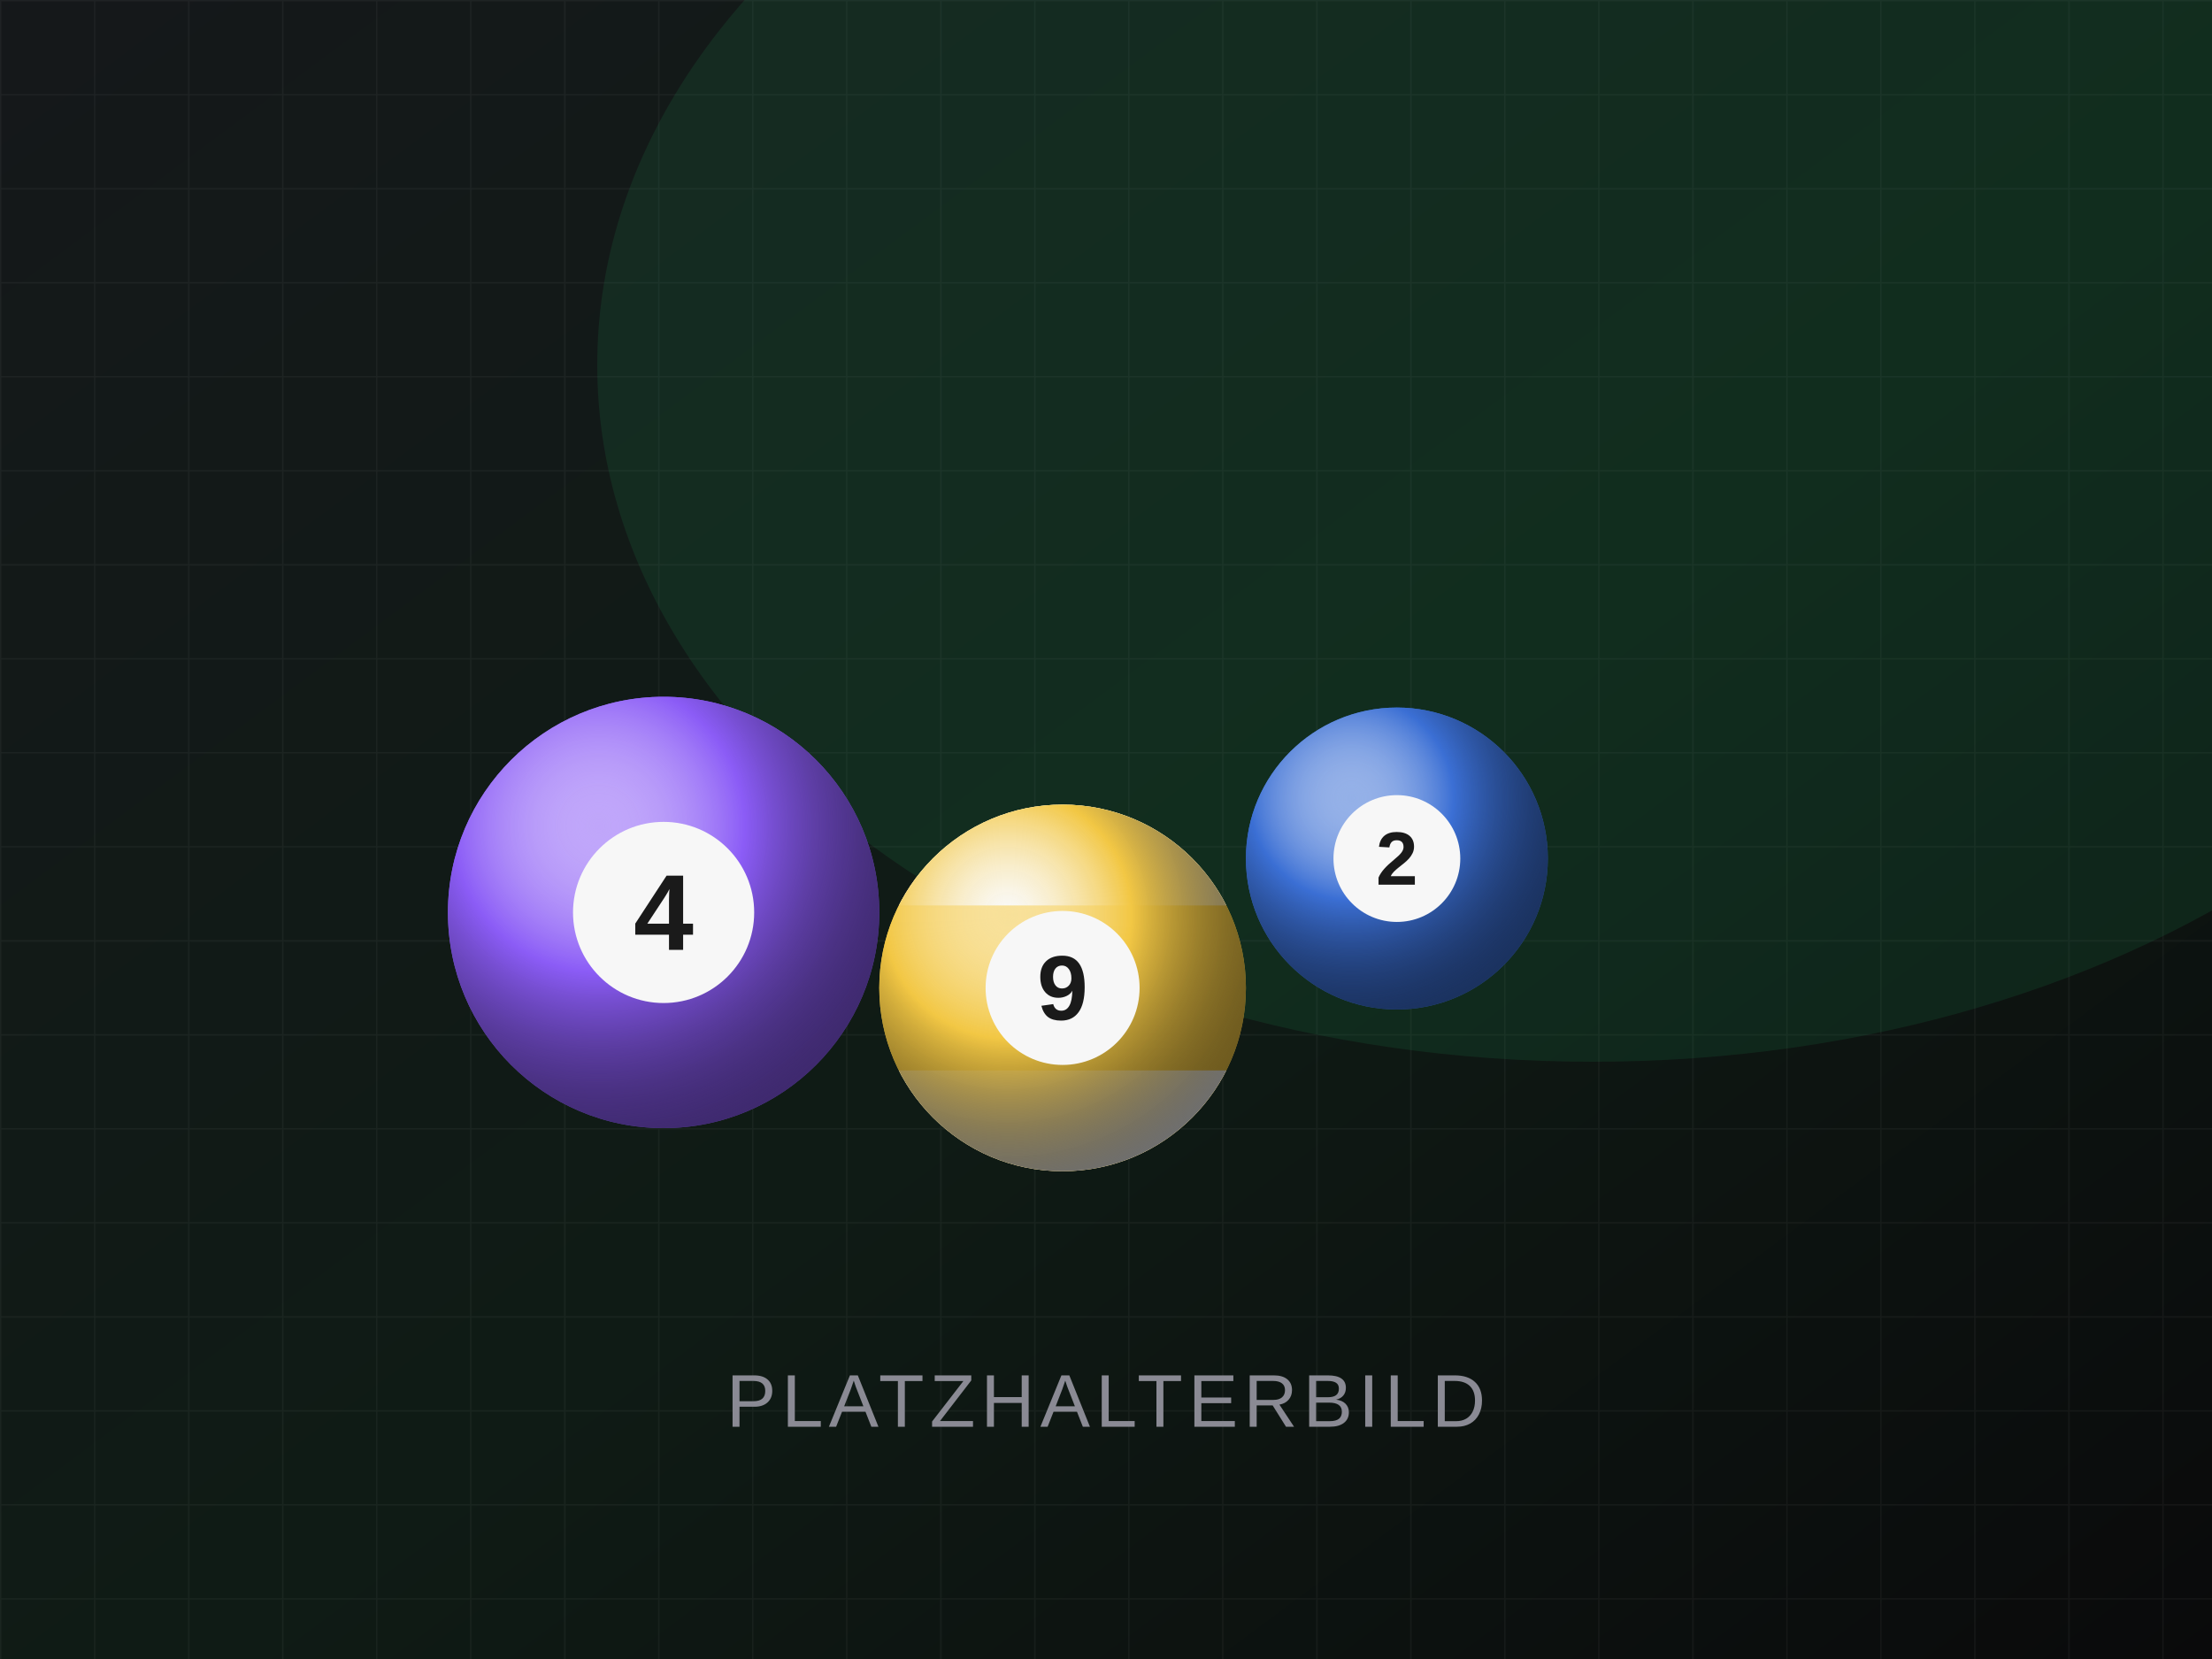
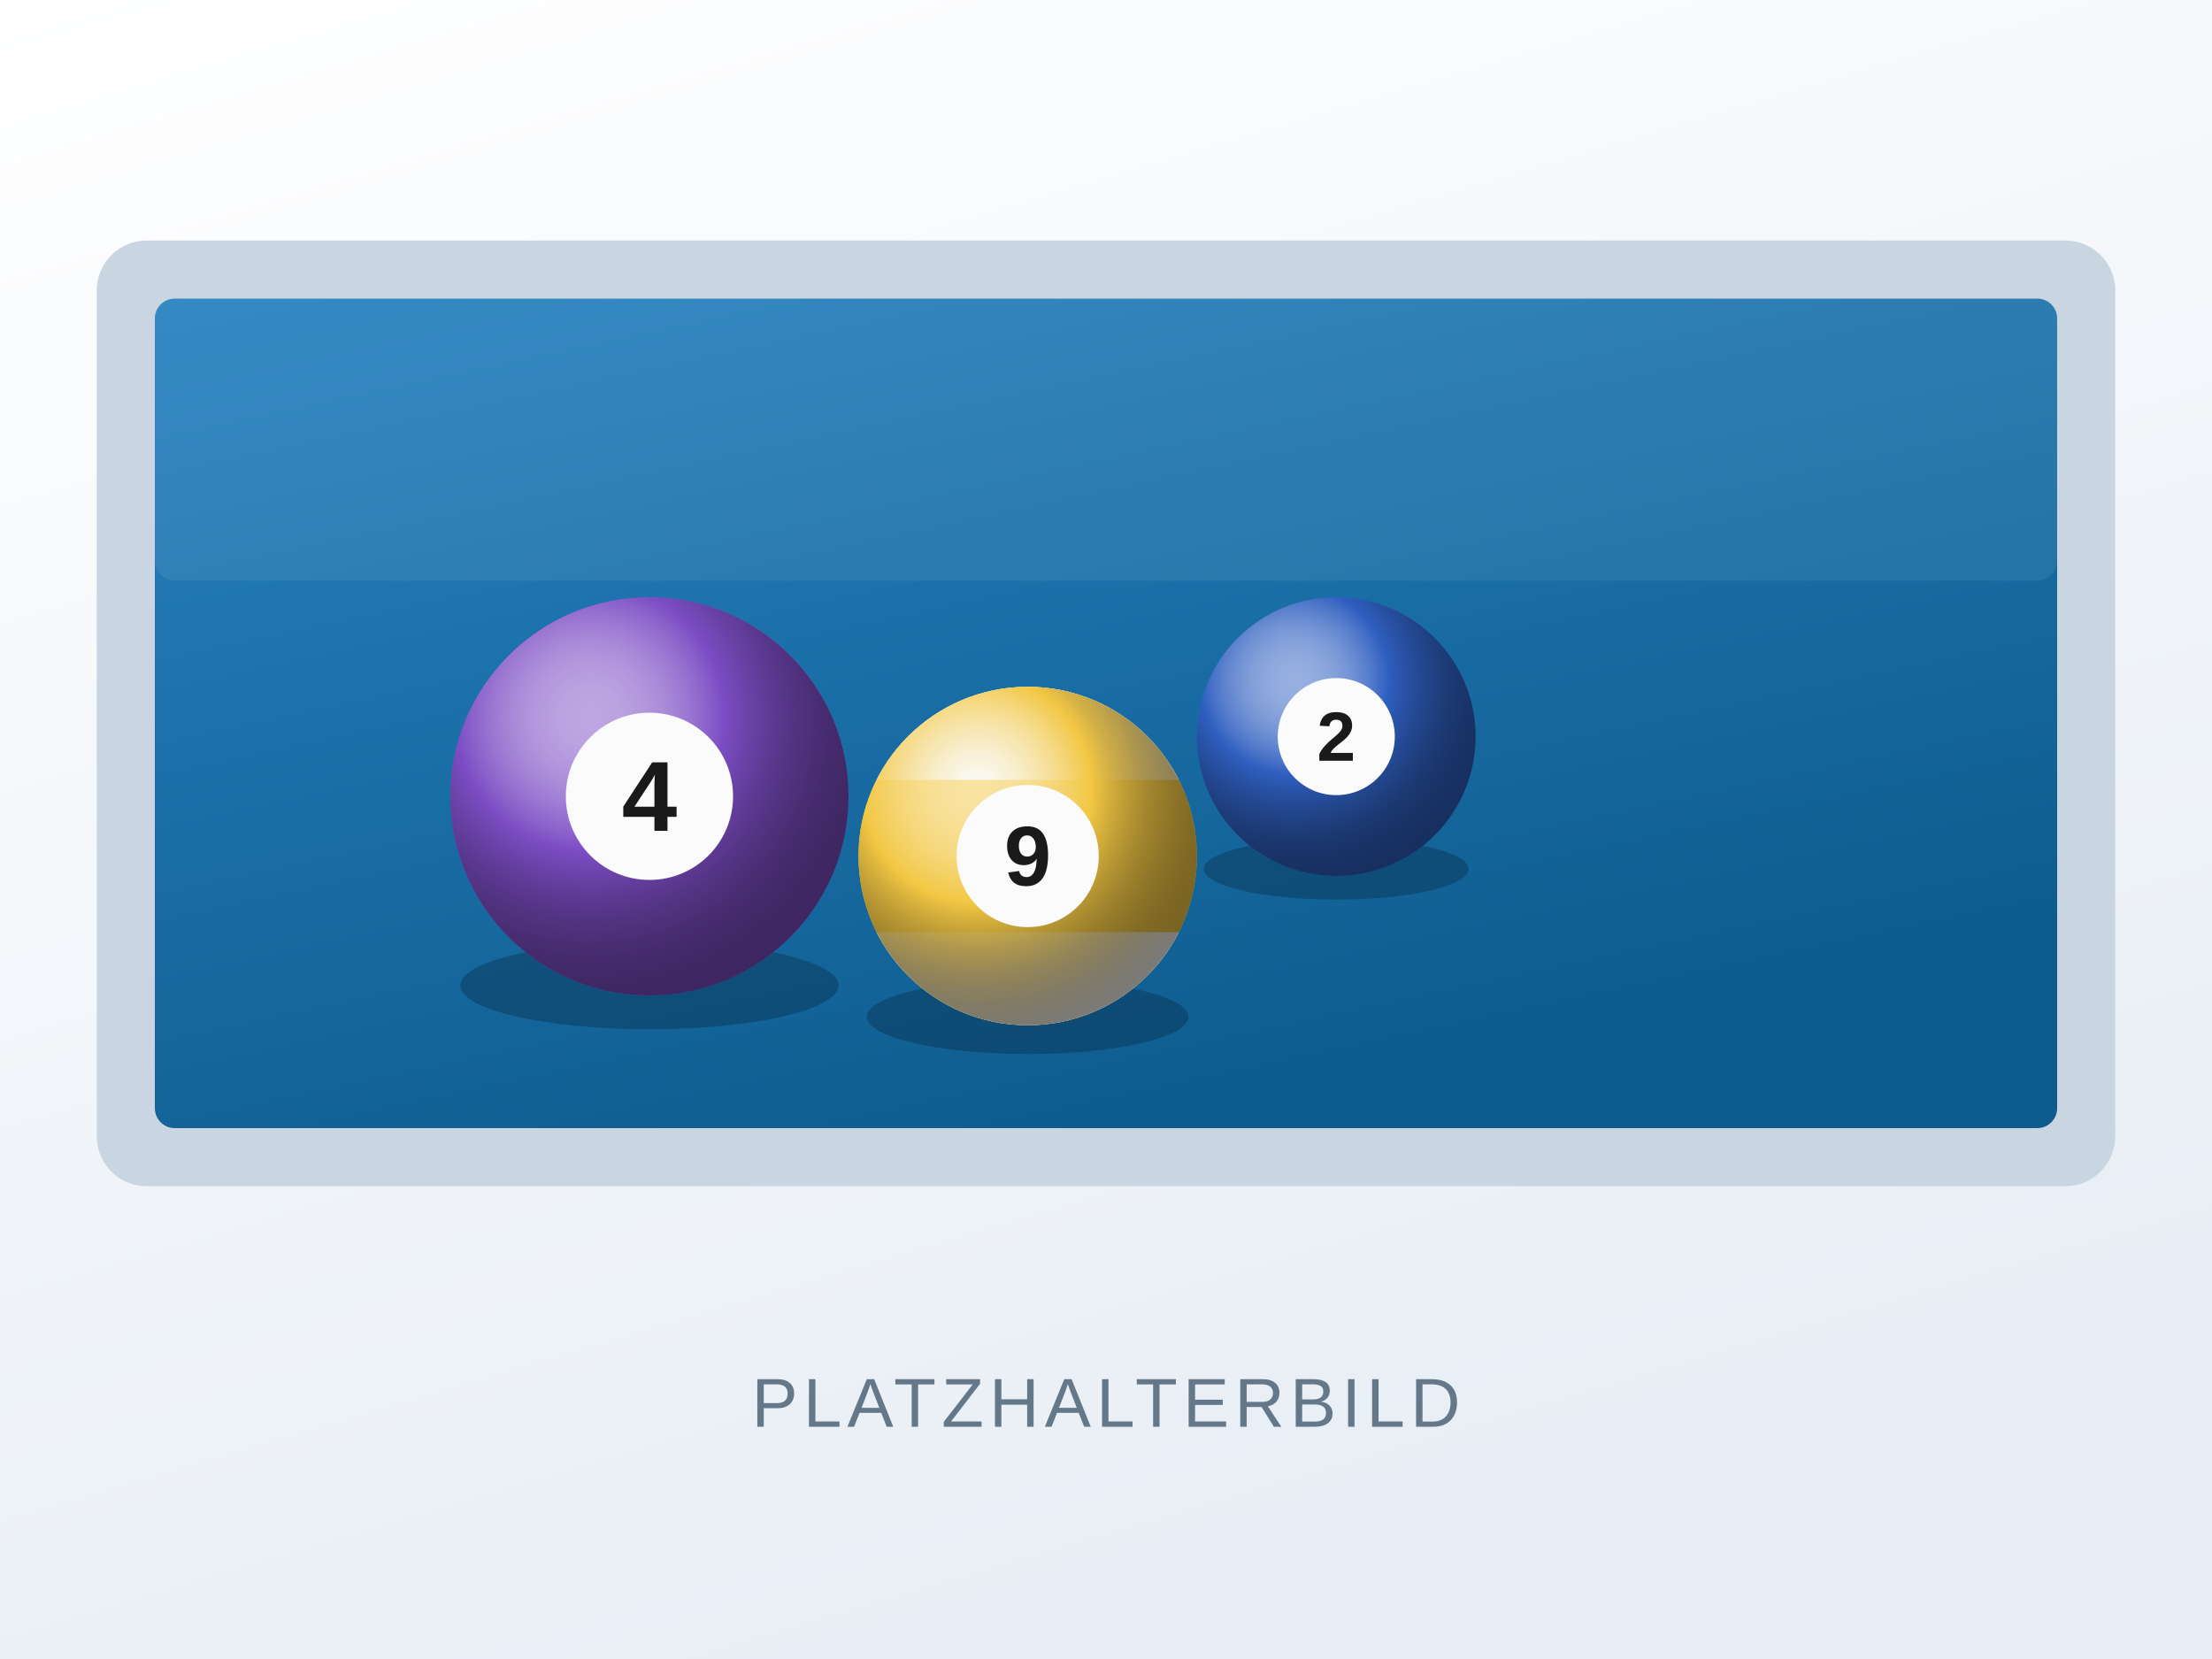
- <svg xmlns="http://www.w3.org/2000/svg" viewBox="0 0 800 600" width="800" height="600" role="img" aria-label="">
+ <svg xmlns="http://www.w3.org/2000/svg" viewBox="0 0 800 600" width="800" height="600" role="img" aria-label="PLATZHALTERBILD">
  <defs>
-     <linearGradient id="bg" x1="0" y1="0" x2="1" y2="1">
-       <stop offset="0%" stop-color="#15181a" />
-       <stop offset="55%" stop-color="#0f1b15" />
-       <stop offset="100%" stop-color="#0a0a0b" />
+     <linearGradient id="bg" x1="0" y1="0" x2="0.4" y2="1">
+       <stop offset="0%" stop-color="#ffffff" />
+       <stop offset="100%" stop-color="#e8eef5" />
    </linearGradient>
-     <pattern id="grid" width="34" height="34" patternUnits="userSpaceOnUse">
-       <path d="M34 0H0V34" fill="none" stroke="#ffffff" stroke-opacity=".045" stroke-width="1" />
-     </pattern>
+     <linearGradient id="cloth" x1="0" y1="0" x2="0.5" y2="1">
+       <stop offset="0%" stop-color="#2782c0" />
+       <stop offset="100%" stop-color="#0e5c8f" />
+     </linearGradient>
  </defs>
  <rect width="800" height="600" fill="url(#bg)" />
-   <rect width="800" height="600" fill="url(#grid)" />
-   <ellipse cx="576" cy="132" rx="360" ry="252" fill="#1fa463" fill-opacity=".13" />
+   <rect x="35" y="87" width="730" height="342" rx="18" fill="#c9d5e0" />
+   <rect x="56" y="108" width="688" height="300" rx="7.2" fill="url(#cloth)" />
+   <rect x="56" y="108" width="688" height="102" rx="7.2" fill="#ffffff" fill-opacity=".07" />
  <defs>
    <radialGradient id="g16" cx="35%" cy="30%" r="75%">
-       <stop offset="0%" stop-color="#ffffff" stop-opacity=".45" />
-       <stop offset="45%" stop-color="#8b5cf6" />
-       <stop offset="100%" stop-color="#000000" stop-opacity=".55" />
+       <stop offset="0%" stop-color="#ffffff" stop-opacity=".5" />
+       <stop offset="45%" stop-color="#7c4dc4" />
+       <stop offset="100%" stop-color="#000000" stop-opacity=".5" />
    </radialGradient>
    <clipPath id="clip16">
-       <circle cx="240" cy="330" r="78" />
+       <circle cx="234.88" cy="288" r="72" />
    </clipPath>
  </defs>
-   <circle cx="240" cy="330" r="78" fill="#8b5cf6" />
-   <circle cx="240" cy="330" r="78" fill="url(#g16)" />
-   <circle cx="240" cy="330" r="32.76" fill="#f7f7f7" />
-   <text x="240" y="330" fill="#1a1a1a" font-family="Segoe UI, Arial, sans-serif" font-size="39" font-weight="700" text-anchor="middle" dominant-baseline="central">4</text>
+   <ellipse cx="234.88" cy="356.4" rx="68.4" ry="15.84" fill="#06263d" fill-opacity=".35" />
+   <circle cx="234.88" cy="288" r="72" fill="#7c4dc4" />
+   <circle cx="234.88" cy="288" r="72" fill="url(#g16)" />
+   <circle cx="234.88" cy="288" r="30.24" fill="#fbfbfb" />
+   <text x="234.88" y="288" fill="#1a1a1a" font-family="Segoe UI, Arial, sans-serif" font-size="36" font-weight="700" text-anchor="middle" dominant-baseline="central">4</text>
  <defs>
    <radialGradient id="g17" cx="35%" cy="30%" r="75%">
-       <stop offset="0%" stop-color="#ffffff" stop-opacity=".45" />
+       <stop offset="0%" stop-color="#ffffff" stop-opacity=".5" />
      <stop offset="45%" stop-color="#f2c744" />
-       <stop offset="100%" stop-color="#000000" stop-opacity=".55" />
+       <stop offset="100%" stop-color="#000000" stop-opacity=".5" />
    </radialGradient>
    <clipPath id="clip17">
-       <circle cx="384.3" cy="357.3" r="66.3" />
+       <circle cx="371.68" cy="309.6" r="61.2" />
    </clipPath>
  </defs>
-   <circle cx="384.3" cy="357.3" r="66.3" fill="#f2c744" />
+   <ellipse cx="371.68" cy="367.74" rx="58.14" ry="13.464" fill="#06263d" fill-opacity=".35" />
+   <circle cx="371.68" cy="309.6" r="61.2" fill="#f2c744" />
  <g clip-path="url(#clip17)">
-     <rect x="318" y="291" width="132.6" height="36.465" fill="#f5f5f5" />
-     <rect x="318" y="387.135" width="132.6" height="36.465" fill="#f5f5f5" />
+     <rect x="310.48" y="248.4" width="122.4" height="33.66" fill="#f5f5f5" />
+     <rect x="310.48" y="337.14" width="122.4" height="33.66" fill="#f5f5f5" />
  </g>
-   <circle cx="384.3" cy="357.3" r="66.3" fill="url(#g17)" />
-   <circle cx="384.3" cy="357.3" r="27.846" fill="#f7f7f7" />
-   <text x="384.3" y="357.3" fill="#1a1a1a" font-family="Segoe UI, Arial, sans-serif" font-size="33.15" font-weight="700" text-anchor="middle" dominant-baseline="central">9</text>
+   <circle cx="371.68" cy="309.6" r="61.2" fill="url(#g17)" />
+   <circle cx="371.68" cy="309.6" r="25.704" fill="#fbfbfb" />
+   <text x="371.68" y="309.6" fill="#1a1a1a" font-family="Segoe UI, Arial, sans-serif" font-size="30.6" font-weight="700" text-anchor="middle" dominant-baseline="central">9</text>
  <defs>
    <radialGradient id="g18" cx="35%" cy="30%" r="75%">
-       <stop offset="0%" stop-color="#ffffff" stop-opacity=".45" />
-       <stop offset="45%" stop-color="#3b6fd4" />
-       <stop offset="100%" stop-color="#000000" stop-opacity=".55" />
+       <stop offset="0%" stop-color="#ffffff" stop-opacity=".5" />
+       <stop offset="45%" stop-color="#2f5fc0" />
+       <stop offset="100%" stop-color="#000000" stop-opacity=".5" />
    </radialGradient>
    <clipPath id="clip18">
-       <circle cx="505.2" cy="310.5" r="54.6" />
+       <circle cx="483.28" cy="266.4" r="50.4" />
    </clipPath>
  </defs>
-   <circle cx="505.2" cy="310.5" r="54.6" fill="#3b6fd4" />
-   <circle cx="505.2" cy="310.5" r="54.6" fill="url(#g18)" />
-   <circle cx="505.2" cy="310.5" r="22.932" fill="#f7f7f7" />
-   <text x="505.2" y="310.5" fill="#1a1a1a" font-family="Segoe UI, Arial, sans-serif" font-size="27.3" font-weight="700" text-anchor="middle" dominant-baseline="central">2</text>
+   <ellipse cx="483.28" cy="314.28" rx="47.88" ry="11.088" fill="#06263d" fill-opacity=".35" />
+   <circle cx="483.28" cy="266.4" r="50.4" fill="#2f5fc0" />
+   <circle cx="483.28" cy="266.4" r="50.4" fill="url(#g18)" />
+   <circle cx="483.28" cy="266.4" r="21.168" fill="#fbfbfb" />
+   <text x="483.28" y="266.4" fill="#1a1a1a" font-family="Segoe UI, Arial, sans-serif" font-size="25.2" font-weight="700" text-anchor="middle" dominant-baseline="central">2</text>
  <g font-family="Segoe UI, Arial, sans-serif" text-anchor="middle">
-     <text x="400" y="516" fill="#f4f4f5" font-size="45" font-weight="700" />
-     <text x="400" y="516" fill="#8a8a94" font-size="27" letter-spacing="2">PLATZHALTERBILD</text>
+     <text x="400" y="516" fill="#16232f" font-size="41" font-weight="700" />
+     <text x="400" y="516" fill="#64788a" font-size="25" letter-spacing="2">PLATZHALTERBILD</text>
  </g>
</svg>
